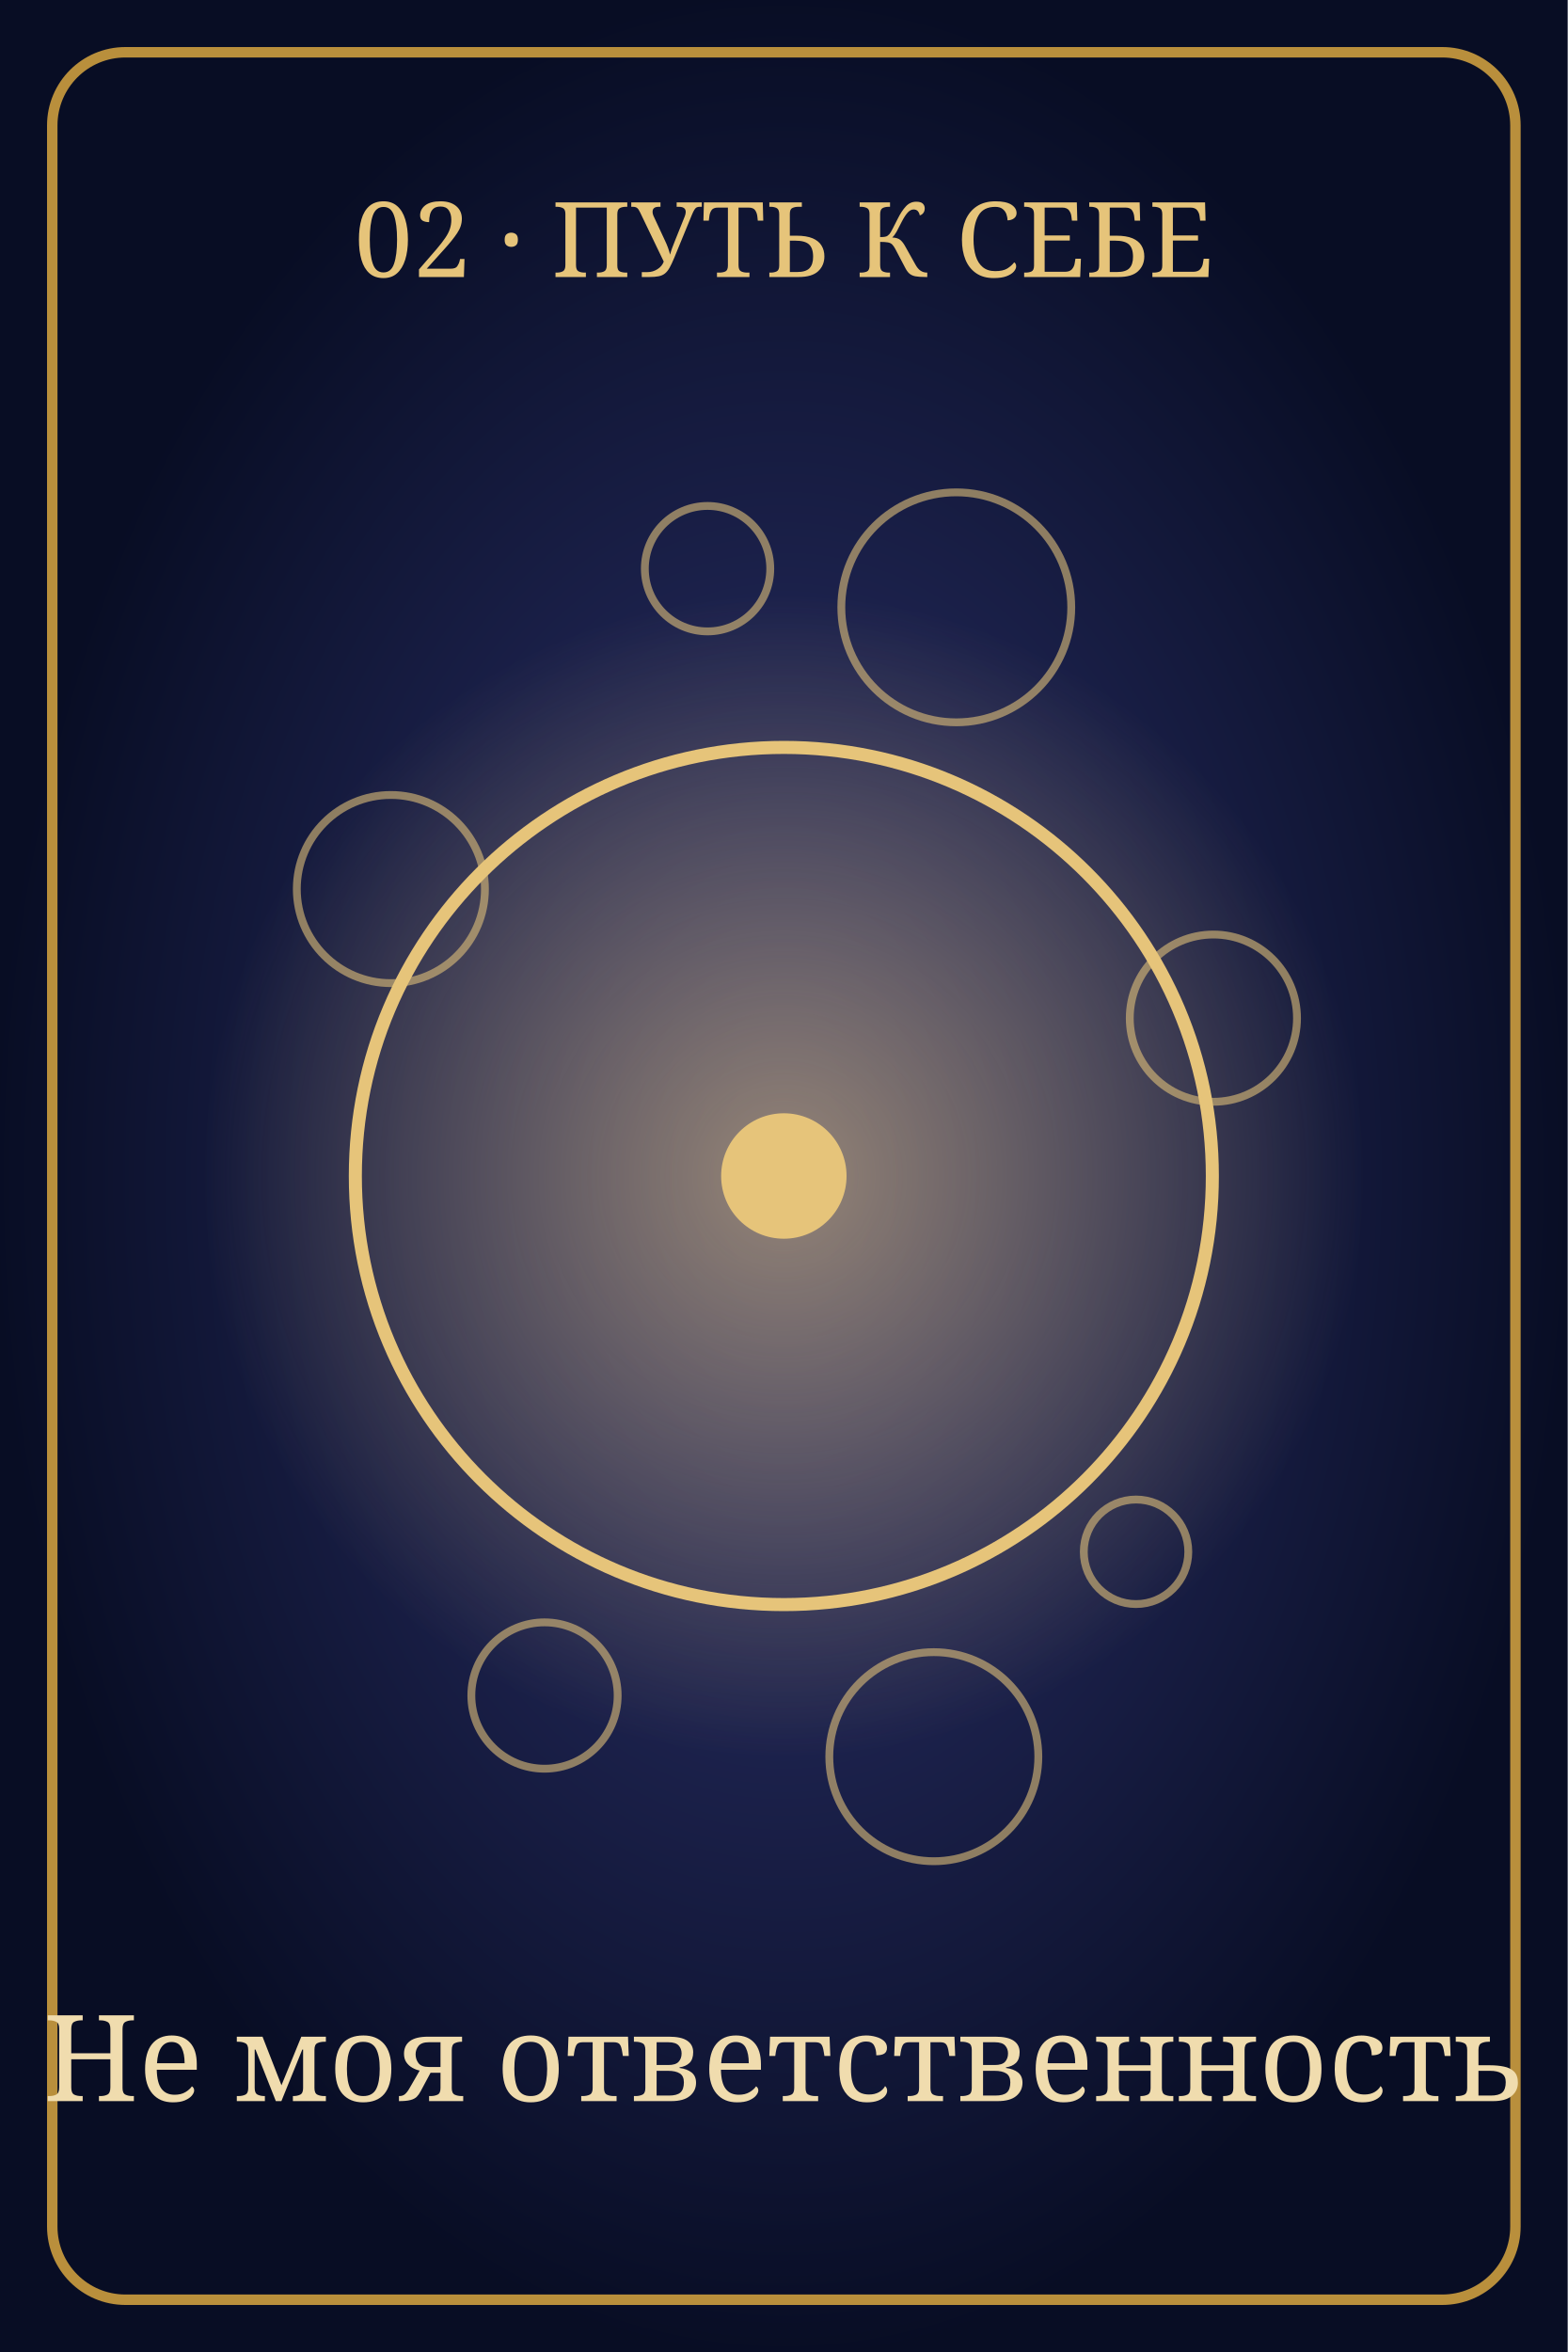
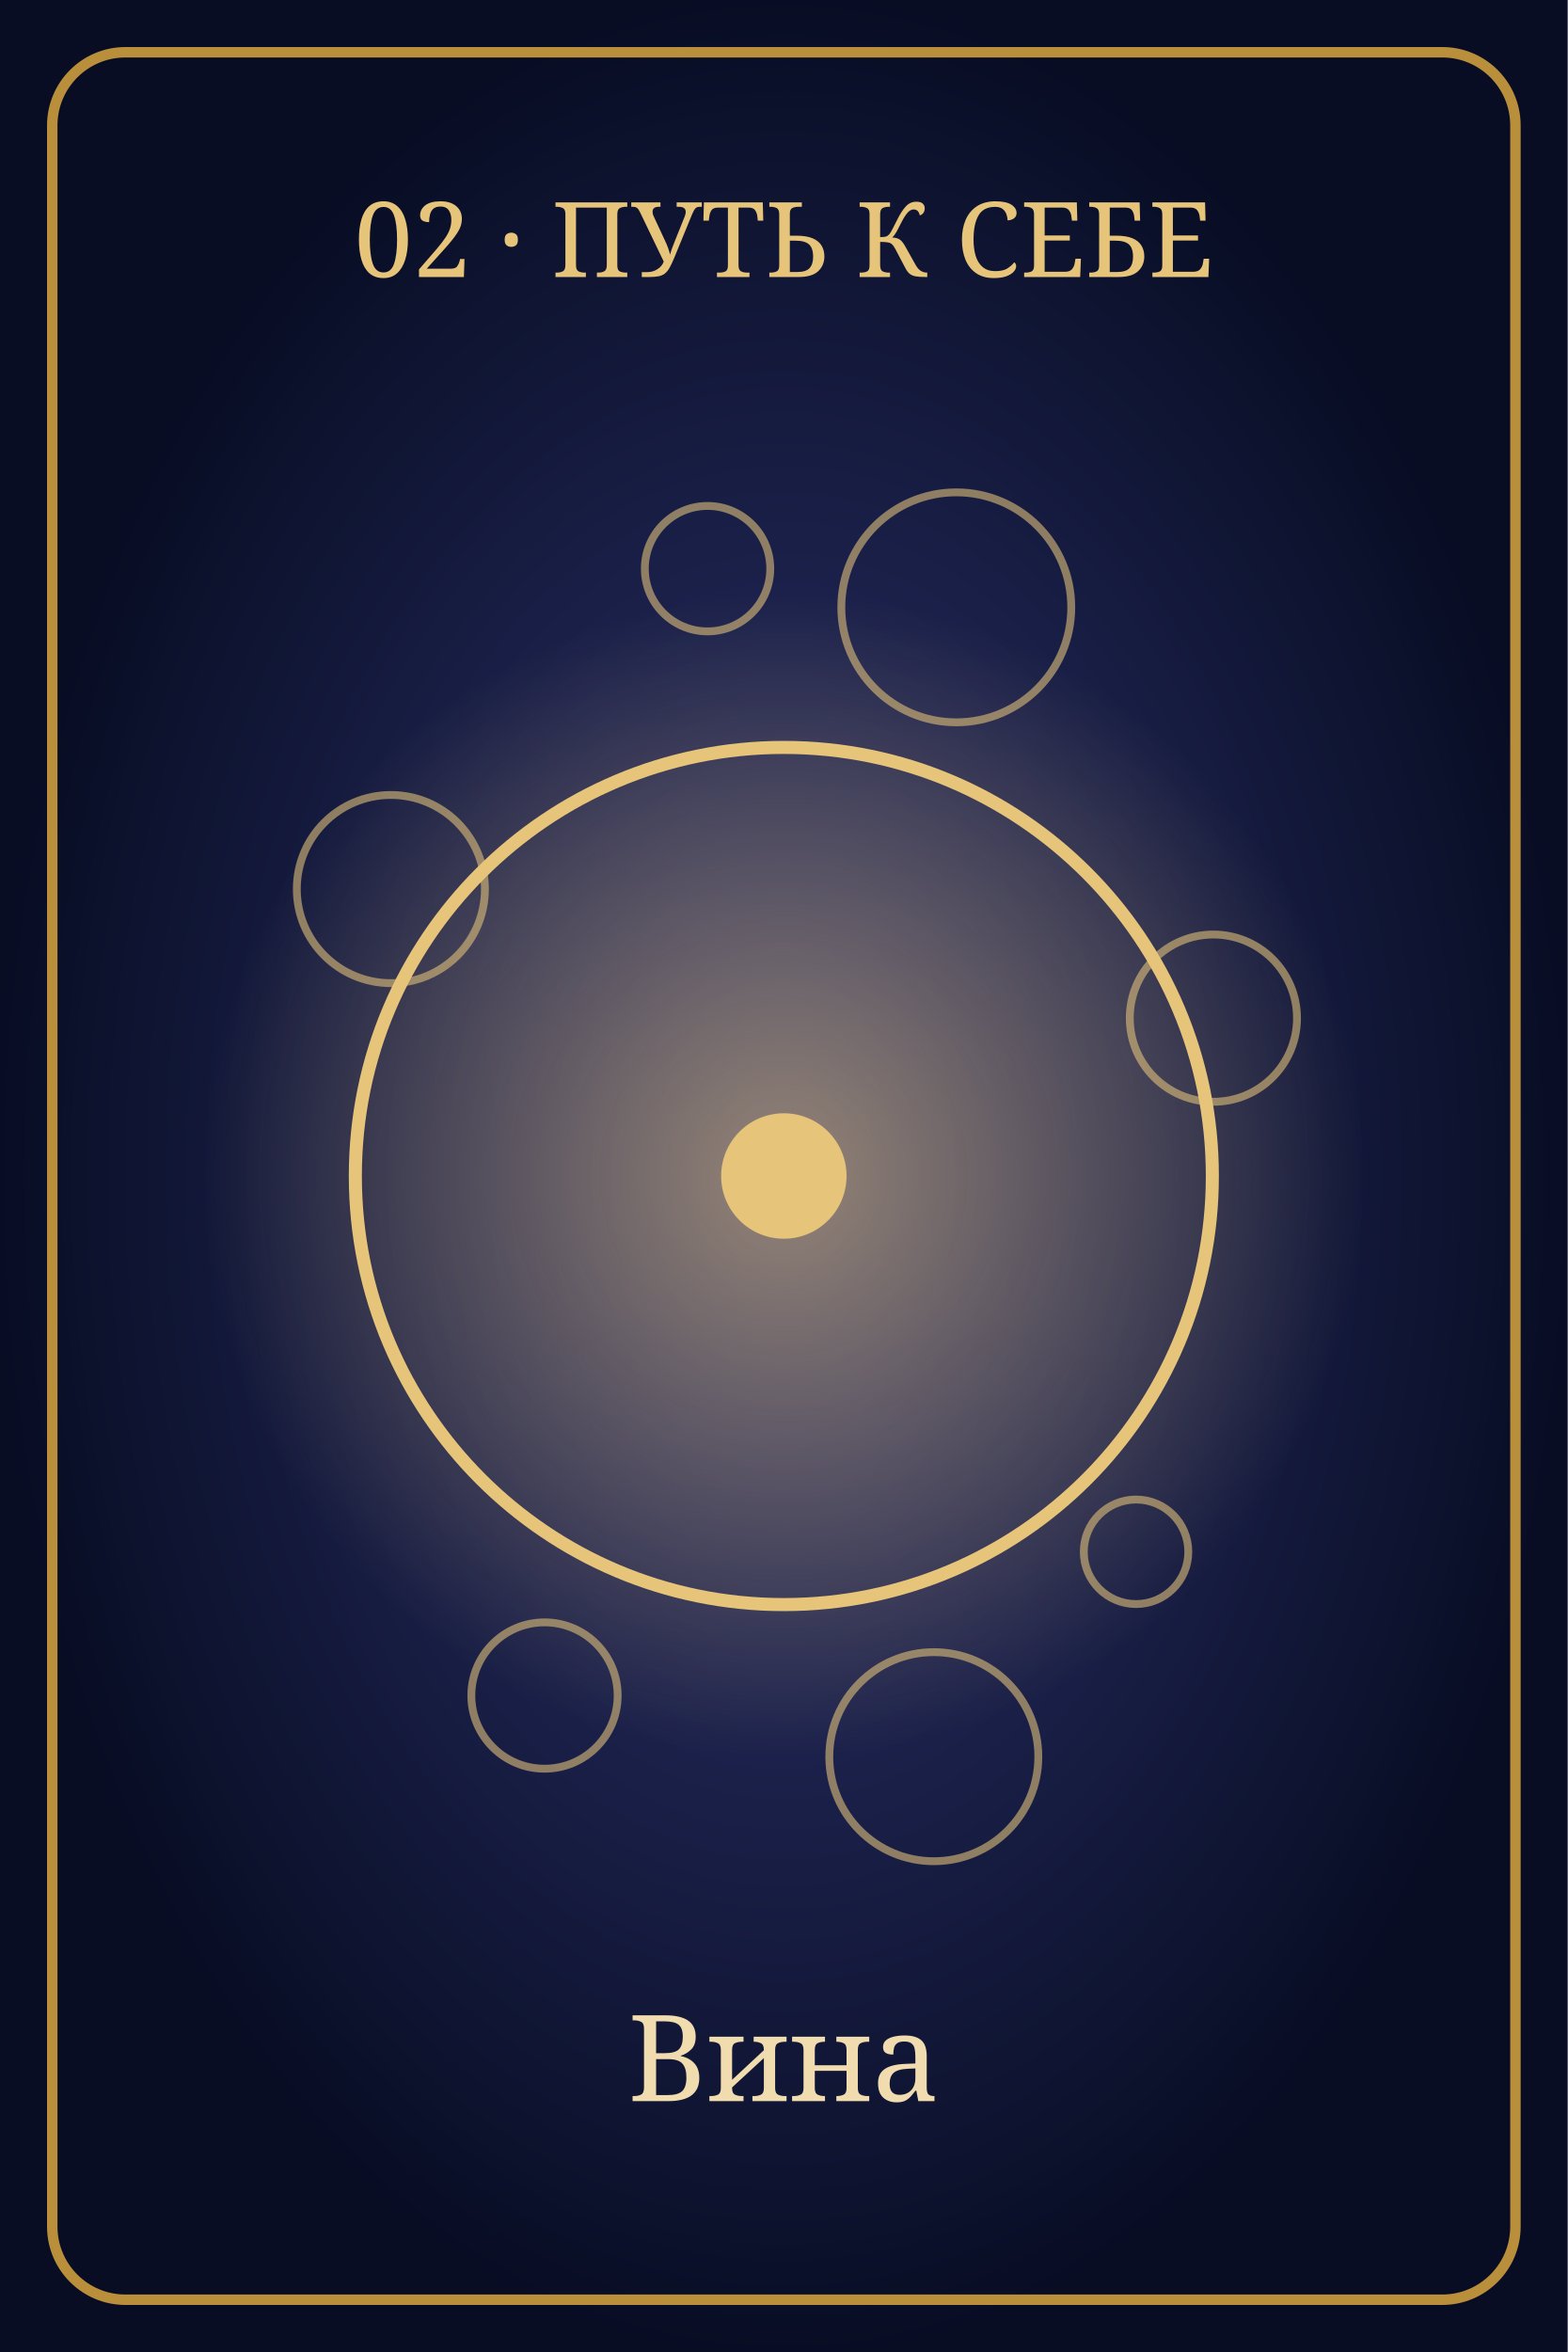
- <svg xmlns="http://www.w3.org/2000/svg" viewBox="0 0 300 450" role="img" aria-label="Иллюстрация карты Не моя ответственность">
+ <svg xmlns="http://www.w3.org/2000/svg" viewBox="0 0 300 450" role="img" aria-label="Иллюстрация карты Вина">
  <defs>
    <radialGradient id="bg">
      <stop stop-color="hsl(234,42%,31%)" />
      <stop offset="1" stop-color="#080d24" />
    </radialGradient>
    <radialGradient id="glow">
      <stop stop-color="#e6c47a" stop-opacity=".56" />
      <stop offset="1" stop-color="#e6c47a" stop-opacity="0" />
    </radialGradient>
  </defs>
  <rect width="300" height="450" fill="url(#bg)" />
  <rect x="10" y="10" width="280" height="430" rx="14" fill="none" stroke="#b98f3c" stroke-width="2" />
  <circle cx="150" cy="225" r="112" fill="url(#glow)" />
  <g fill="none" stroke="#e6c47a" stroke-width="2.5">
    <circle cx="150" cy="225" r="82" />
  </g>
  <circle cx="217.4" cy="296.9" r="10" fill="none" stroke="#e6c47a" stroke-opacity=".58" stroke-width="1.5" />
  <circle cx="135.4" cy="108.8" r="12" fill="none" stroke="#e6c47a" stroke-opacity=".58" stroke-width="1.5" />
  <circle cx="104.2" cy="324.4" r="14" fill="none" stroke="#e6c47a" stroke-opacity=".58" stroke-width="1.5" />
  <circle cx="232.2" cy="194.8" r="16" fill="none" stroke="#e6c47a" stroke-opacity=".58" stroke-width="1.5" />
  <circle cx="74.8" cy="170.1" r="18" fill="none" stroke="#e6c47a" stroke-opacity=".58" stroke-width="1.5" />
  <circle cx="178.7" cy="336.1" r="20" fill="none" stroke="#e6c47a" stroke-opacity=".58" stroke-width="1.5" />
  <circle cx="183.0" cy="116.2" r="22" fill="none" stroke="#e6c47a" stroke-opacity=".58" stroke-width="1.5" />
  <circle cx="150" cy="225" r="12" fill="#e6c47a" />
  <text x="150" y="53" text-anchor="middle" fill="#e6c47a" font-family="Georgia,serif" font-size="20">02 · ПУТЬ К СЕБЕ</text>
-   <text x="150" y="402" text-anchor="middle" fill="#f0dcae" font-family="Georgia,serif" font-size="23" textLength="240" lengthAdjust="spacingAndGlyphs">Не моя ответственность</text>
+   <text x="150" y="402" text-anchor="middle" fill="#f0dcae" font-family="Georgia,serif" font-size="23" textLength="240" lengthAdjust="spacingAndGlyphs">Вина</text>
</svg>
